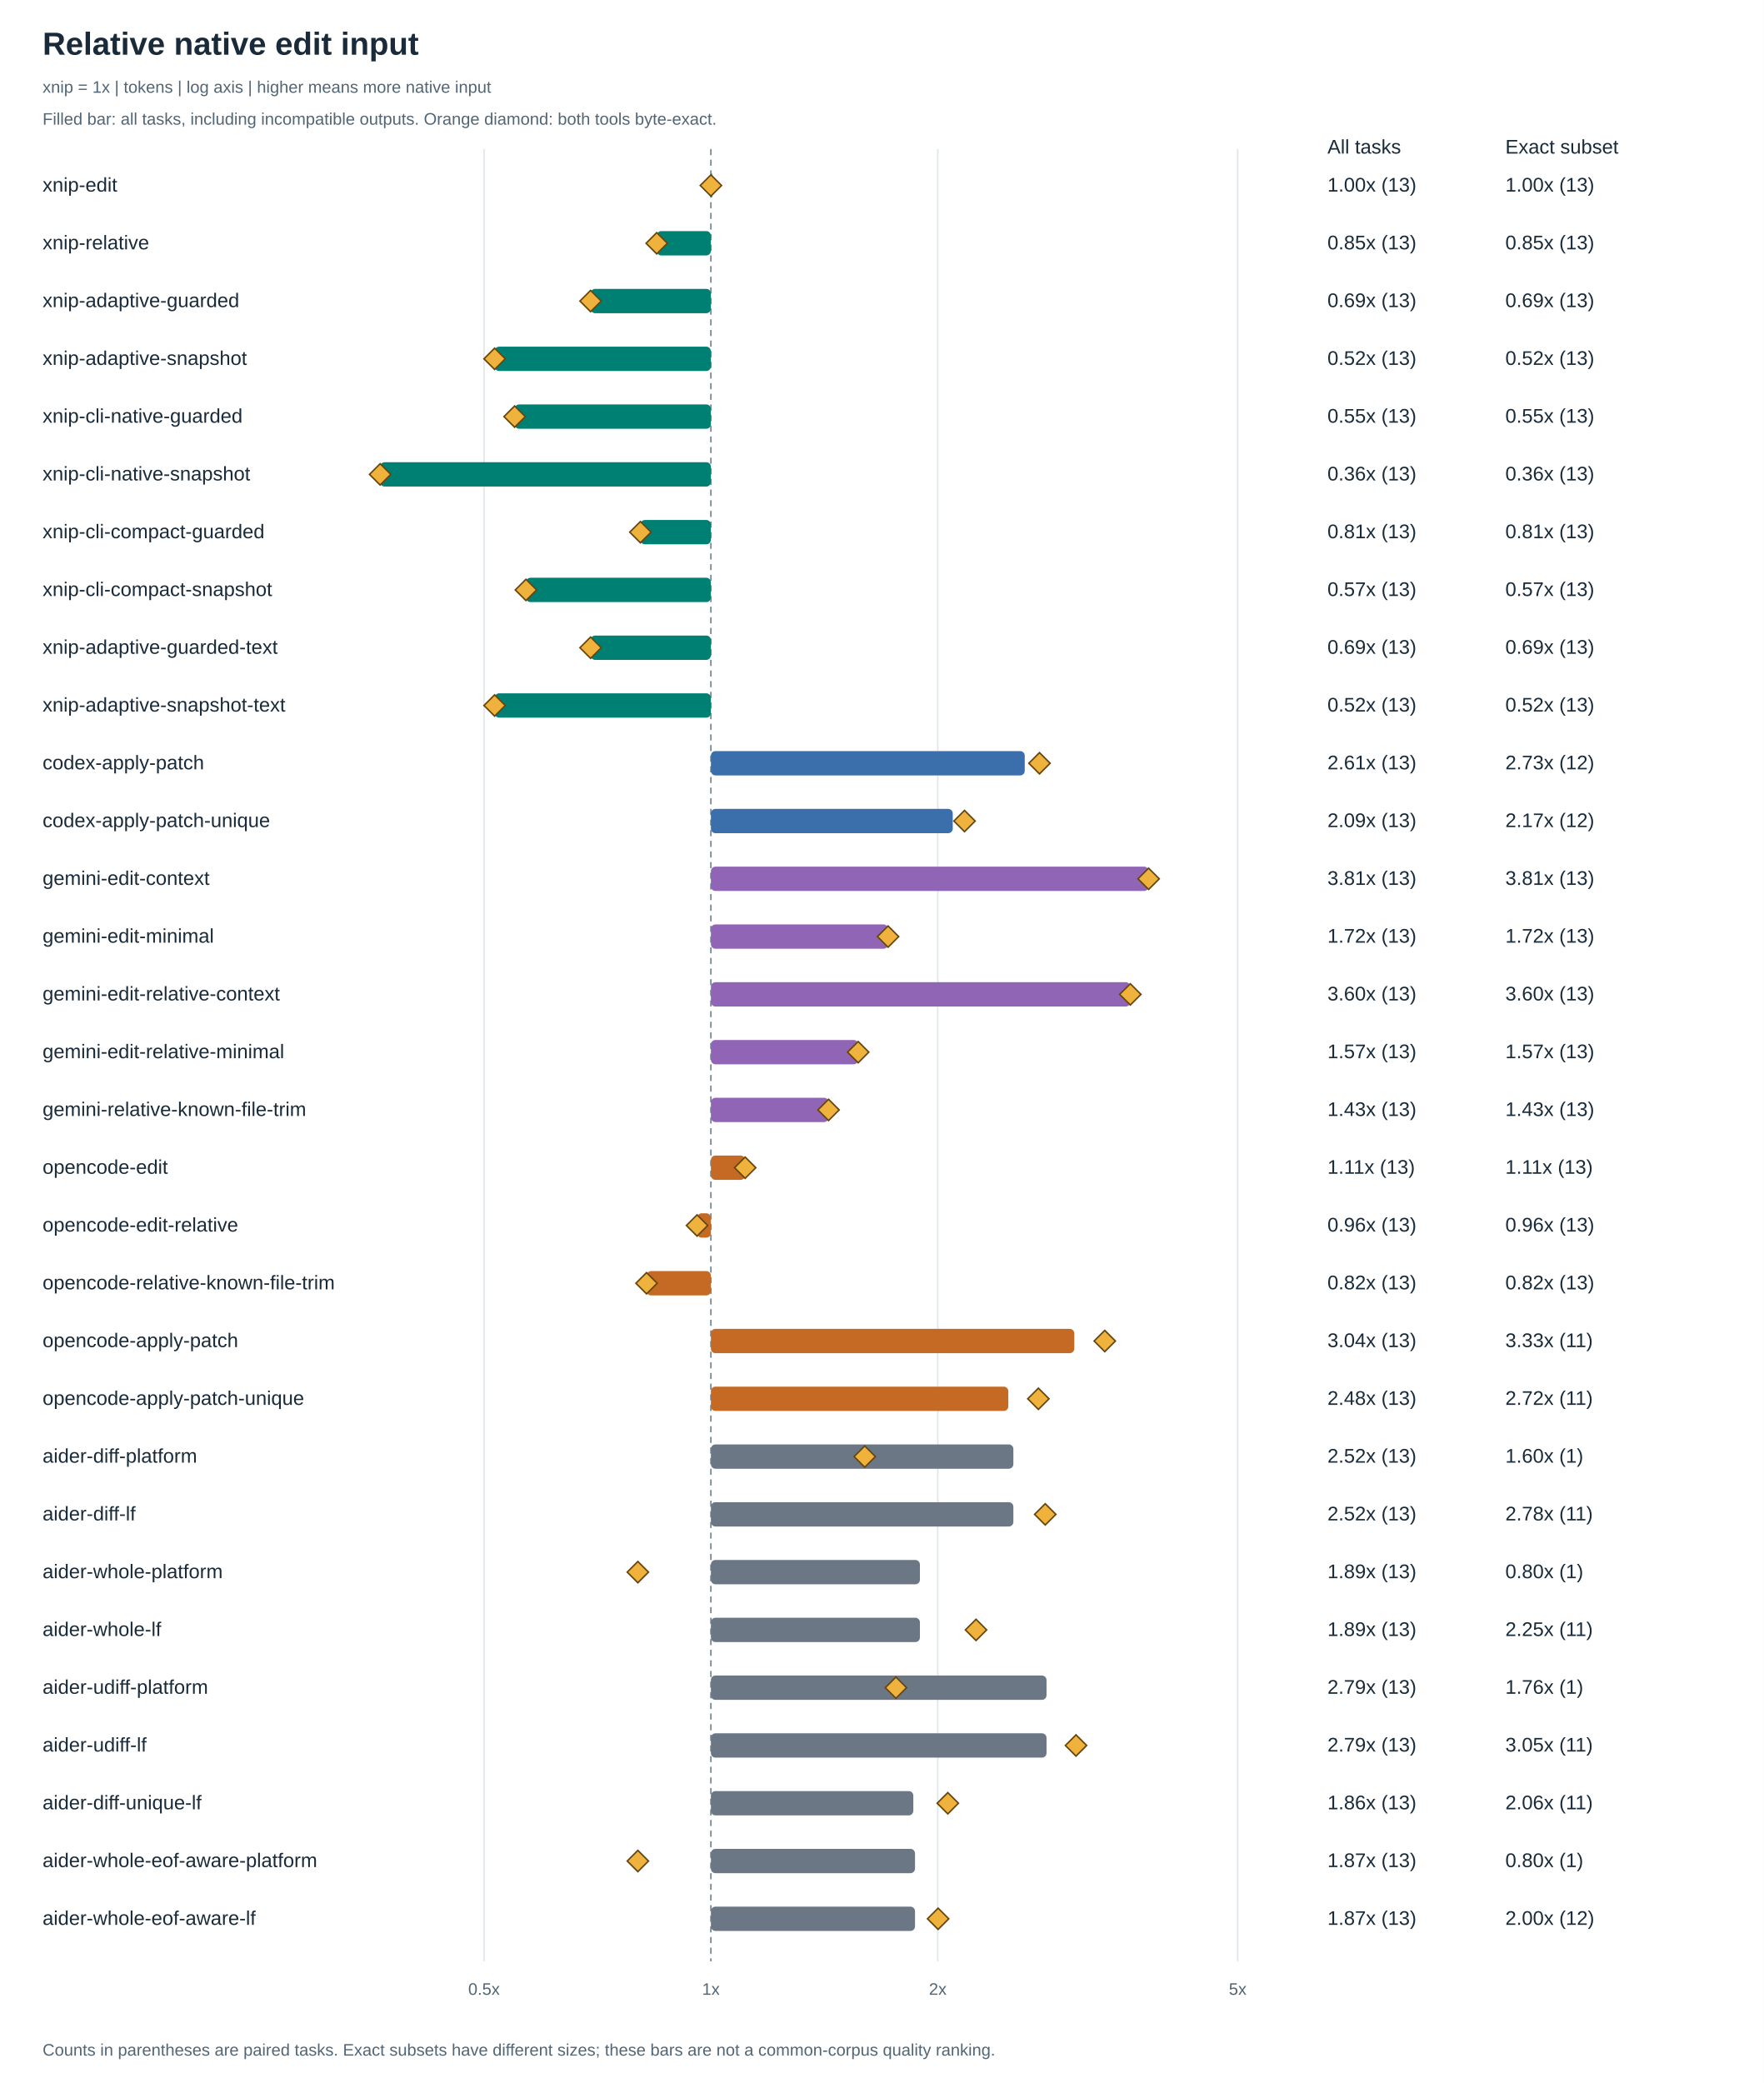
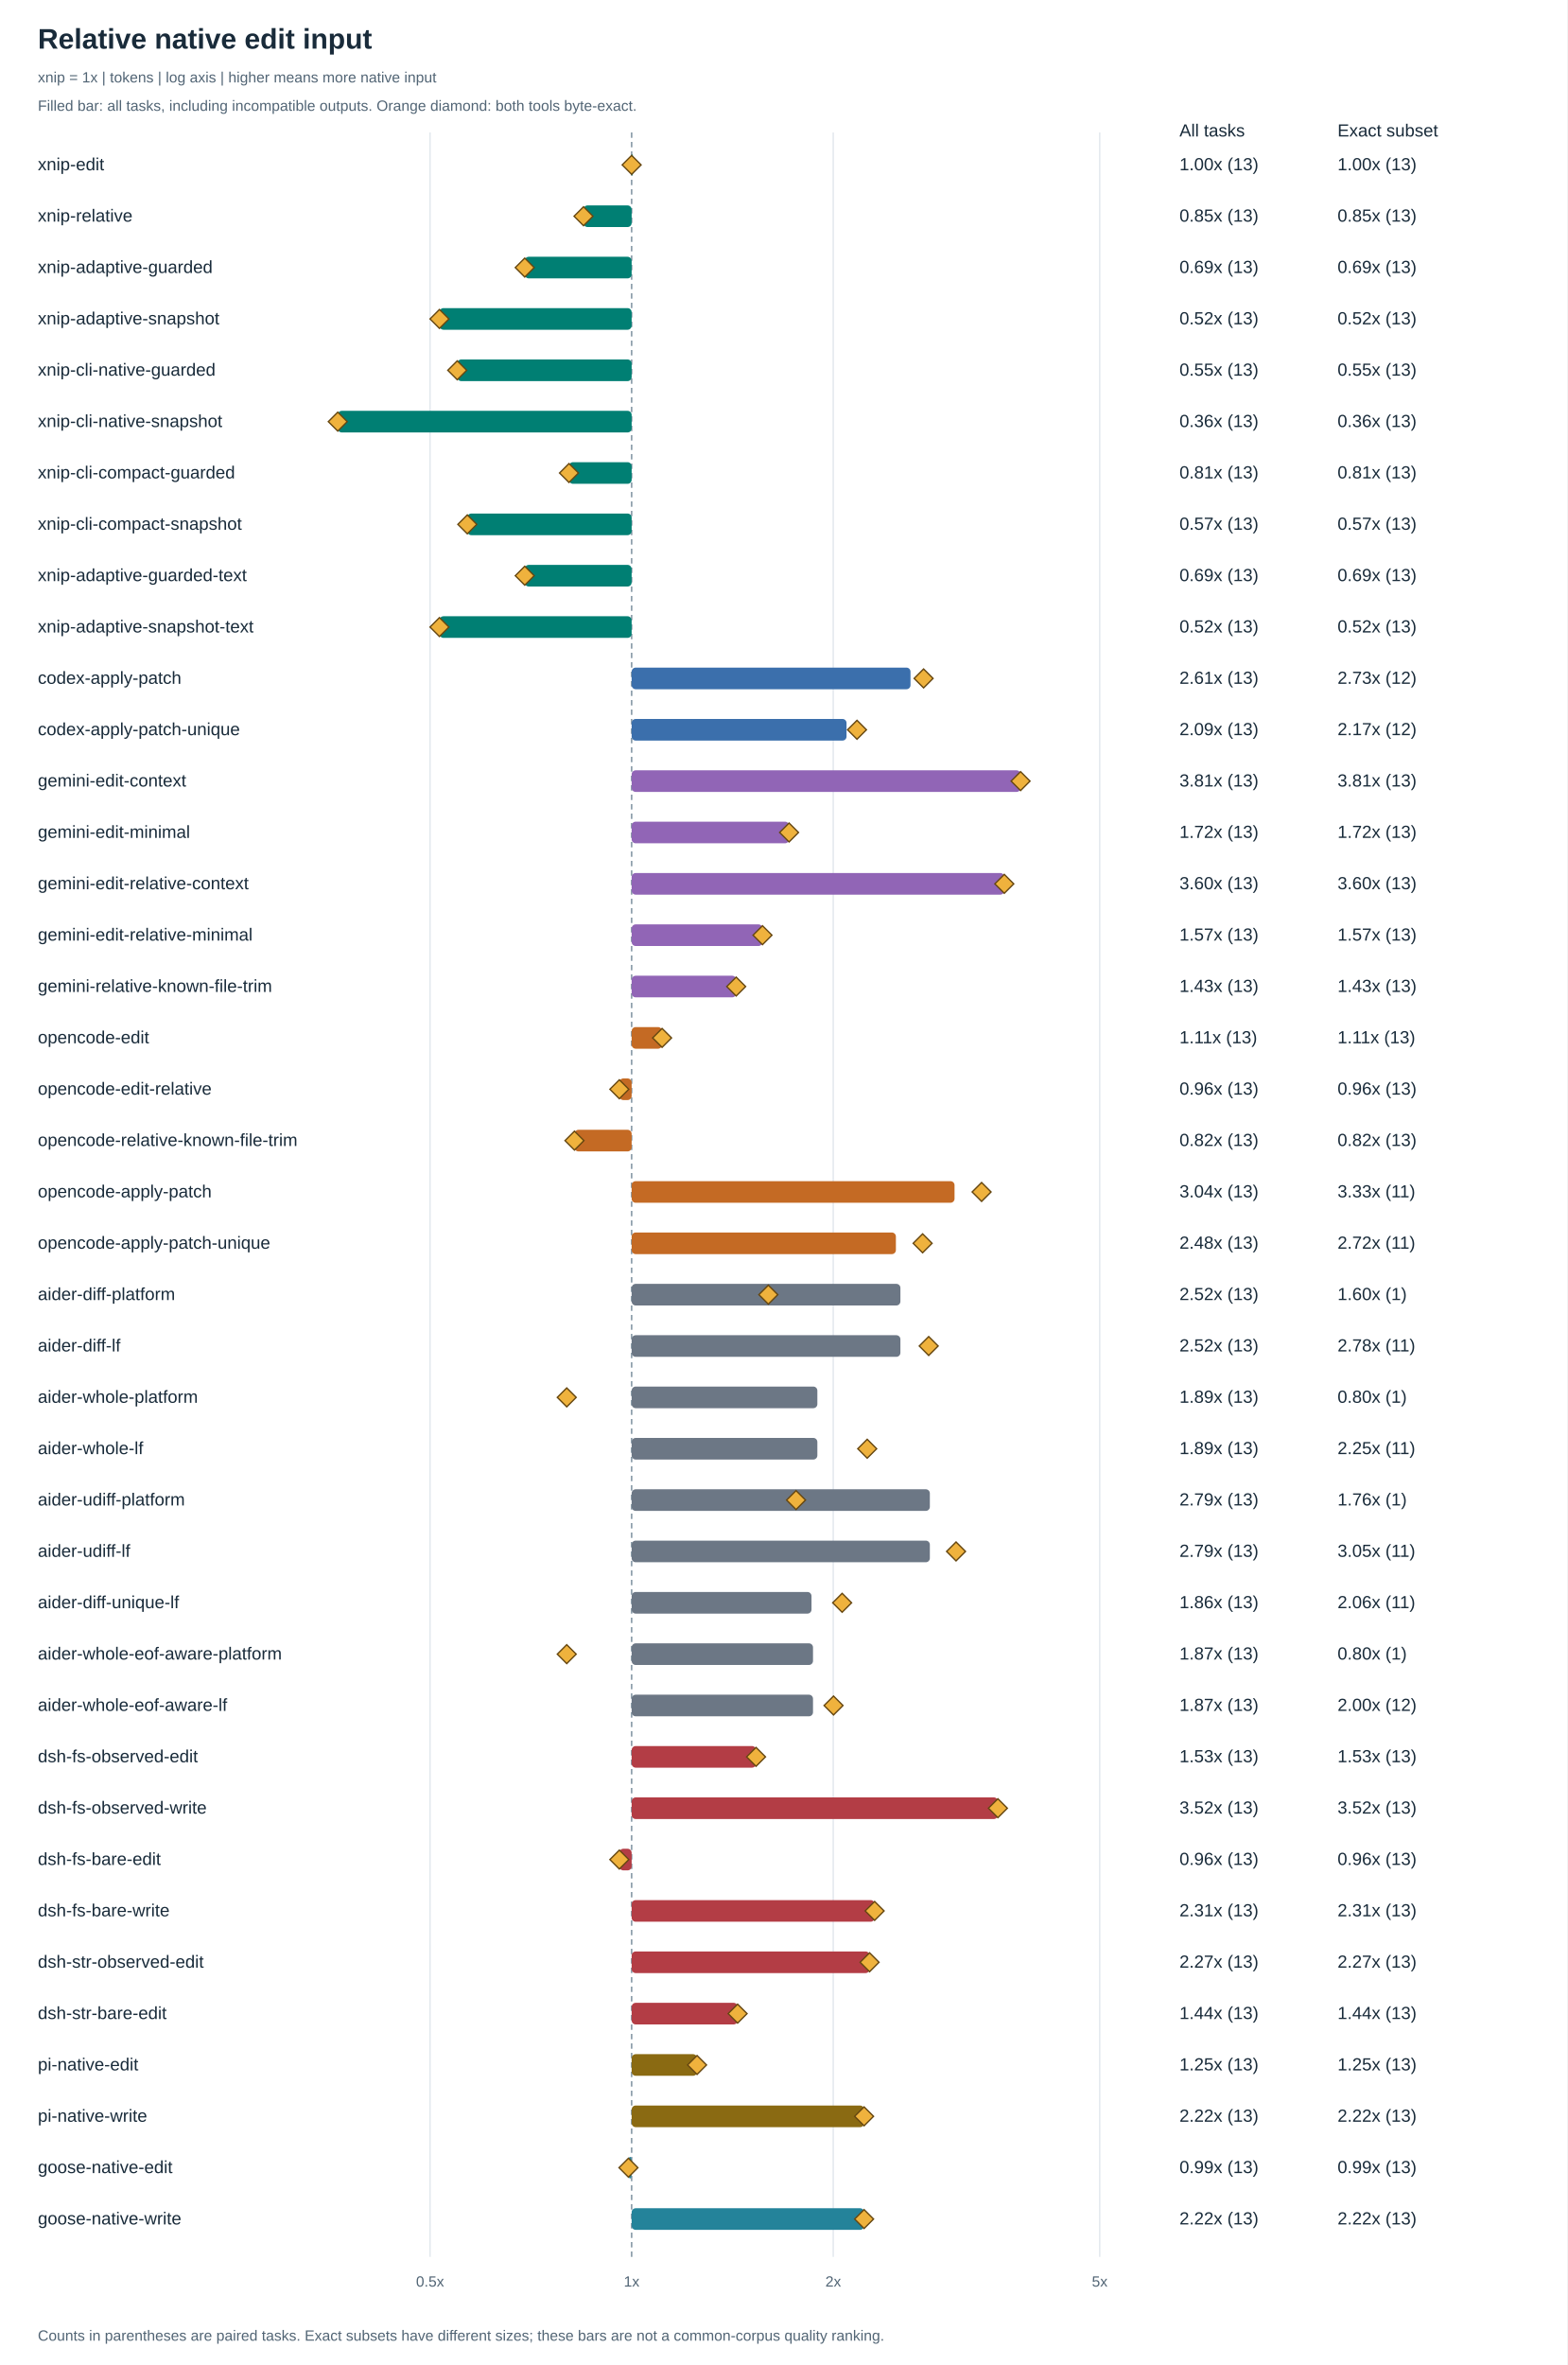
- <svg xmlns="http://www.w3.org/2000/svg" width="1160" height="1370" viewBox="0 0 1160 1370" role="img" aria-labelledby="title desc">
+ <svg xmlns="http://www.w3.org/2000/svg" width="1160" height="1750" viewBox="0 0 1160 1750" role="img" aria-labelledby="title desc">
  <style>text{font-family:Segoe UI,Arial,sans-serif;fill:#192b3a;font-size:13px}.small{font-size:11px;fill:#526575}.title{font-size:21px;font-weight:600}.tick{fill:#dfe6eb;stroke:none}</style>
-   <rect width="1160" height="1370" fill="#fff" />
+   <rect width="1160" height="1750" fill="#fff" />
  <text x="28" y="36" class="title">Relative native edit input</text>
  <text x="28.00" y="61.00" class="small" text-anchor="start">xnip = 1x | tokens | log axis | higher means more native input</text>
  <text x="28.00" y="82.00" class="small" text-anchor="start">Filled bar: all tasks, including incompatible outputs. Orange diamond: both tools byte-exact.</text>
  <text x="873.00" y="101.00" class="" text-anchor="start">All tasks</text>
  <text x="990.00" y="101.00" class="" text-anchor="start">Exact subset</text>
-   <line x1="318.32" y1="98" x2="318.32" y2="1290" stroke="#e1e7ed" stroke-dasharray="1 0" />
-   <text x="318.32" y="1312.00" class="small" text-anchor="middle">0.5x</text>
-   <line x1="467.53" y1="98" x2="467.53" y2="1290" stroke="#768b9a" stroke-dasharray="4 3" />
-   <text x="467.53" y="1312.00" class="small" text-anchor="middle">1x</text>
-   <line x1="616.74" y1="98" x2="616.74" y2="1290" stroke="#e1e7ed" stroke-dasharray="1 0" />
-   <text x="616.74" y="1312.00" class="small" text-anchor="middle">2x</text>
-   <line x1="813.99" y1="98" x2="813.99" y2="1290" stroke="#e1e7ed" stroke-dasharray="1 0" />
-   <text x="813.99" y="1312.00" class="small" text-anchor="middle">5x</text>
+   <line x1="318.32" y1="98" x2="318.32" y2="1670" stroke="#e1e7ed" stroke-dasharray="1 0" />
+   <text x="318.32" y="1692.00" class="small" text-anchor="middle">0.5x</text>
+   <line x1="467.53" y1="98" x2="467.53" y2="1670" stroke="#768b9a" stroke-dasharray="4 3" />
+   <text x="467.53" y="1692.00" class="small" text-anchor="middle">1x</text>
+   <line x1="616.74" y1="98" x2="616.74" y2="1670" stroke="#e1e7ed" stroke-dasharray="1 0" />
+   <text x="616.74" y="1692.00" class="small" text-anchor="middle">2x</text>
+   <line x1="813.99" y1="98" x2="813.99" y2="1670" stroke="#e1e7ed" stroke-dasharray="1 0" />
+   <text x="813.99" y="1692.00" class="small" text-anchor="middle">5x</text>
  <text x="28.00" y="126.00" class="" text-anchor="start">xnip-edit</text>
  <rect x="467.53" y="114" width="1.00" height="16" rx="3" fill="#007f73" />
  <path d="M 467.53 115 l 7 7 l -7 7 l -7 -7 Z" fill="#efb23d" stroke="#654610" />
  <text x="873.00" y="126.00" class="" text-anchor="start">1.00x (13)</text>
  <text x="990.00" y="126.00" class="" text-anchor="start">1.00x (13)</text>
  <text x="28.00" y="164.00" class="" text-anchor="start">xnip-relative</text>
  <rect x="431.90" y="152" width="35.63" height="16" rx="3" fill="#007f73" />
  <path d="M 431.90 153 l 7 7 l -7 7 l -7 -7 Z" fill="#efb23d" stroke="#654610" />
  <text x="873.00" y="164.00" class="" text-anchor="start">0.85x (13)</text>
  <text x="990.00" y="164.00" class="" text-anchor="start">0.85x (13)</text>
  <text x="28.00" y="202.00" class="" text-anchor="start">xnip-adaptive-guarded</text>
  <rect x="388.40" y="190" width="79.12" height="16" rx="3" fill="#007f73" />
  <path d="M 388.40 191 l 7 7 l -7 7 l -7 -7 Z" fill="#efb23d" stroke="#654610" />
  <text x="873.00" y="202.00" class="" text-anchor="start">0.69x (13)</text>
  <text x="990.00" y="202.00" class="" text-anchor="start">0.69x (13)</text>
  <text x="28.00" y="240.00" class="" text-anchor="start">xnip-adaptive-snapshot</text>
  <rect x="325.28" y="228" width="142.24" height="16" rx="3" fill="#007f73" />
  <path d="M 325.28 229 l 7 7 l -7 7 l -7 -7 Z" fill="#efb23d" stroke="#654610" />
  <text x="873.00" y="240.00" class="" text-anchor="start">0.52x (13)</text>
  <text x="990.00" y="240.00" class="" text-anchor="start">0.52x (13)</text>
  <text x="28.00" y="278.00" class="" text-anchor="start">xnip-cli-native-guarded</text>
  <rect x="338.44" y="266" width="129.09" height="16" rx="3" fill="#007f73" />
  <path d="M 338.44 267 l 7 7 l -7 7 l -7 -7 Z" fill="#efb23d" stroke="#654610" />
  <text x="873.00" y="278.00" class="" text-anchor="start">0.55x (13)</text>
  <text x="990.00" y="278.00" class="" text-anchor="start">0.55x (13)</text>
  <text x="28.00" y="316.00" class="" text-anchor="start">xnip-cli-native-snapshot</text>
  <rect x="250.00" y="304" width="217.53" height="16" rx="3" fill="#007f73" />
  <path d="M 250.00 305 l 7 7 l -7 7 l -7 -7 Z" fill="#efb23d" stroke="#654610" />
  <text x="873.00" y="316.00" class="" text-anchor="start">0.36x (13)</text>
  <text x="990.00" y="316.00" class="" text-anchor="start">0.36x (13)</text>
  <text x="28.00" y="354.00" class="" text-anchor="start">xnip-cli-compact-guarded</text>
  <rect x="421.16" y="342" width="46.37" height="16" rx="3" fill="#007f73" />
  <path d="M 421.16 343 l 7 7 l -7 7 l -7 -7 Z" fill="#efb23d" stroke="#654610" />
  <text x="873.00" y="354.00" class="" text-anchor="start">0.81x (13)</text>
  <text x="990.00" y="354.00" class="" text-anchor="start">0.81x (13)</text>
  <text x="28.00" y="392.00" class="" text-anchor="start">xnip-cli-compact-snapshot</text>
  <rect x="345.89" y="380" width="121.64" height="16" rx="3" fill="#007f73" />
  <path d="M 345.89 381 l 7 7 l -7 7 l -7 -7 Z" fill="#efb23d" stroke="#654610" />
  <text x="873.00" y="392.00" class="" text-anchor="start">0.57x (13)</text>
  <text x="990.00" y="392.00" class="" text-anchor="start">0.57x (13)</text>
  <text x="28.00" y="430.00" class="" text-anchor="start">xnip-adaptive-guarded-text</text>
  <rect x="388.40" y="418" width="79.12" height="16" rx="3" fill="#007f73" />
  <path d="M 388.40 419 l 7 7 l -7 7 l -7 -7 Z" fill="#efb23d" stroke="#654610" />
  <text x="873.00" y="430.00" class="" text-anchor="start">0.69x (13)</text>
  <text x="990.00" y="430.00" class="" text-anchor="start">0.69x (13)</text>
  <text x="28.00" y="468.00" class="" text-anchor="start">xnip-adaptive-snapshot-text</text>
  <rect x="325.28" y="456" width="142.24" height="16" rx="3" fill="#007f73" />
  <path d="M 325.28 457 l 7 7 l -7 7 l -7 -7 Z" fill="#efb23d" stroke="#654610" />
  <text x="873.00" y="468.00" class="" text-anchor="start">0.52x (13)</text>
  <text x="990.00" y="468.00" class="" text-anchor="start">0.52x (13)</text>
  <text x="28.00" y="506.00" class="" text-anchor="start">codex-apply-patch</text>
  <rect x="467.53" y="494" width="206.41" height="16" rx="3" fill="#3b6fac" />
  <path d="M 683.63 495 l 7 7 l -7 7 l -7 -7 Z" fill="#efb23d" stroke="#654610" />
  <text x="873.00" y="506.00" class="" text-anchor="start">2.61x (13)</text>
  <text x="990.00" y="506.00" class="" text-anchor="start">2.73x (12)</text>
  <text x="28.00" y="544.00" class="" text-anchor="start">codex-apply-patch-unique</text>
  <rect x="467.53" y="532" width="159.06" height="16" rx="3" fill="#3b6fac" />
  <path d="M 634.33 533 l 7 7 l -7 7 l -7 -7 Z" fill="#efb23d" stroke="#654610" />
  <text x="873.00" y="544.00" class="" text-anchor="start">2.09x (13)</text>
  <text x="990.00" y="544.00" class="" text-anchor="start">2.17x (12)</text>
  <text x="28.00" y="582.00" class="" text-anchor="start">gemini-edit-context</text>
  <rect x="467.53" y="570" width="287.87" height="16" rx="3" fill="#9165b6" />
  <path d="M 755.40 571 l 7 7 l -7 7 l -7 -7 Z" fill="#efb23d" stroke="#654610" />
  <text x="873.00" y="582.00" class="" text-anchor="start">3.81x (13)</text>
  <text x="990.00" y="582.00" class="" text-anchor="start">3.81x (13)</text>
  <text x="28.00" y="620.00" class="" text-anchor="start">gemini-edit-minimal</text>
  <rect x="467.53" y="608" width="116.51" height="16" rx="3" fill="#9165b6" />
  <path d="M 584.04 609 l 7 7 l -7 7 l -7 -7 Z" fill="#efb23d" stroke="#654610" />
  <text x="873.00" y="620.00" class="" text-anchor="start">1.72x (13)</text>
  <text x="990.00" y="620.00" class="" text-anchor="start">1.72x (13)</text>
  <text x="28.00" y="658.00" class="" text-anchor="start">gemini-edit-relative-context</text>
  <rect x="467.53" y="646" width="275.83" height="16" rx="3" fill="#9165b6" />
  <path d="M 743.36 647 l 7 7 l -7 7 l -7 -7 Z" fill="#efb23d" stroke="#654610" />
  <text x="873.00" y="658.00" class="" text-anchor="start">3.60x (13)</text>
  <text x="990.00" y="658.00" class="" text-anchor="start">3.60x (13)</text>
  <text x="28.00" y="696.00" class="" text-anchor="start">gemini-edit-relative-minimal</text>
  <rect x="467.53" y="684" width="96.86" height="16" rx="3" fill="#9165b6" />
  <path d="M 564.38 685 l 7 7 l -7 7 l -7 -7 Z" fill="#efb23d" stroke="#654610" />
  <text x="873.00" y="696.00" class="" text-anchor="start">1.57x (13)</text>
  <text x="990.00" y="696.00" class="" text-anchor="start">1.57x (13)</text>
  <text x="28.00" y="734.00" class="" text-anchor="start">gemini-relative-known-file-trim</text>
  <rect x="467.53" y="722" width="77.37" height="16" rx="3" fill="#9165b6" />
  <path d="M 544.90 723 l 7 7 l -7 7 l -7 -7 Z" fill="#efb23d" stroke="#654610" />
  <text x="873.00" y="734.00" class="" text-anchor="start">1.43x (13)</text>
  <text x="990.00" y="734.00" class="" text-anchor="start">1.43x (13)</text>
  <text x="28.00" y="772.00" class="" text-anchor="start">opencode-edit</text>
  <rect x="467.53" y="760" width="22.54" height="16" rx="3" fill="#c46a24" />
  <path d="M 490.06 761 l 7 7 l -7 7 l -7 -7 Z" fill="#efb23d" stroke="#654610" />
  <text x="873.00" y="772.00" class="" text-anchor="start">1.11x (13)</text>
  <text x="990.00" y="772.00" class="" text-anchor="start">1.11x (13)</text>
  <text x="28.00" y="810.00" class="" text-anchor="start">opencode-edit-relative</text>
  <rect x="458.42" y="798" width="9.11" height="16" rx="3" fill="#c46a24" />
  <path d="M 458.42 799 l 7 7 l -7 7 l -7 -7 Z" fill="#efb23d" stroke="#654610" />
  <text x="873.00" y="810.00" class="" text-anchor="start">0.96x (13)</text>
  <text x="990.00" y="810.00" class="" text-anchor="start">0.96x (13)</text>
  <text x="28.00" y="848.00" class="" text-anchor="start">opencode-relative-known-file-trim</text>
  <rect x="425.20" y="836" width="42.33" height="16" rx="3" fill="#c46a24" />
  <path d="M 425.20 837 l 7 7 l -7 7 l -7 -7 Z" fill="#efb23d" stroke="#654610" />
  <text x="873.00" y="848.00" class="" text-anchor="start">0.82x (13)</text>
  <text x="990.00" y="848.00" class="" text-anchor="start">0.82x (13)</text>
  <text x="28.00" y="886.00" class="" text-anchor="start">opencode-apply-patch</text>
  <rect x="467.53" y="874" width="239.00" height="16" rx="3" fill="#c46a24" />
  <path d="M 726.56 875 l 7 7 l -7 7 l -7 -7 Z" fill="#efb23d" stroke="#654610" />
  <text x="873.00" y="886.00" class="" text-anchor="start">3.04x (13)</text>
  <text x="990.00" y="886.00" class="" text-anchor="start">3.33x (11)</text>
  <text x="28.00" y="924.00" class="" text-anchor="start">opencode-apply-patch-unique</text>
  <rect x="467.53" y="912" width="195.59" height="16" rx="3" fill="#c46a24" />
  <path d="M 682.90 913 l 7 7 l -7 7 l -7 -7 Z" fill="#efb23d" stroke="#654610" />
  <text x="873.00" y="924.00" class="" text-anchor="start">2.48x (13)</text>
  <text x="990.00" y="924.00" class="" text-anchor="start">2.72x (11)</text>
  <text x="28.00" y="962.00" class="" text-anchor="start">aider-diff-platform</text>
  <rect x="467.53" y="950" width="198.93" height="16" rx="3" fill="#6c7785" />
  <path d="M 568.70 951 l 7 7 l -7 7 l -7 -7 Z" fill="#efb23d" stroke="#654610" />
  <text x="873.00" y="962.00" class="" text-anchor="start">2.52x (13)</text>
  <text x="990.00" y="962.00" class="" text-anchor="start">1.60x (1)</text>
  <text x="28.00" y="1000.00" class="" text-anchor="start">aider-diff-lf</text>
  <rect x="467.53" y="988" width="198.93" height="16" rx="3" fill="#6c7785" />
  <path d="M 687.41 989 l 7 7 l -7 7 l -7 -7 Z" fill="#efb23d" stroke="#654610" />
  <text x="873.00" y="1000.00" class="" text-anchor="start">2.52x (13)</text>
  <text x="990.00" y="1000.00" class="" text-anchor="start">2.78x (11)</text>
  <text x="28.00" y="1038.00" class="" text-anchor="start">aider-whole-platform</text>
  <rect x="467.53" y="1026" width="137.46" height="16" rx="3" fill="#6c7785" />
  <path d="M 419.49 1027 l 7 7 l -7 7 l -7 -7 Z" fill="#efb23d" stroke="#654610" />
  <text x="873.00" y="1038.00" class="" text-anchor="start">1.89x (13)</text>
  <text x="990.00" y="1038.00" class="" text-anchor="start">0.80x (1)</text>
  <text x="28.00" y="1076.00" class="" text-anchor="start">aider-whole-lf</text>
  <rect x="467.53" y="1064" width="137.46" height="16" rx="3" fill="#6c7785" />
  <path d="M 641.89 1065 l 7 7 l -7 7 l -7 -7 Z" fill="#efb23d" stroke="#654610" />
  <text x="873.00" y="1076.00" class="" text-anchor="start">1.89x (13)</text>
  <text x="990.00" y="1076.00" class="" text-anchor="start">2.25x (11)</text>
  <text x="28.00" y="1114.00" class="" text-anchor="start">aider-udiff-platform</text>
  <rect x="467.53" y="1102" width="220.73" height="16" rx="3" fill="#6c7785" />
  <path d="M 589.22 1103 l 7 7 l -7 7 l -7 -7 Z" fill="#efb23d" stroke="#654610" />
  <text x="873.00" y="1114.00" class="" text-anchor="start">2.79x (13)</text>
  <text x="990.00" y="1114.00" class="" text-anchor="start">1.76x (1)</text>
  <text x="28.00" y="1152.00" class="" text-anchor="start">aider-udiff-lf</text>
  <rect x="467.53" y="1140" width="220.73" height="16" rx="3" fill="#6c7785" />
  <path d="M 707.65 1141 l 7 7 l -7 7 l -7 -7 Z" fill="#efb23d" stroke="#654610" />
  <text x="873.00" y="1152.00" class="" text-anchor="start">2.79x (13)</text>
  <text x="990.00" y="1152.00" class="" text-anchor="start">3.05x (11)</text>
  <text x="28.00" y="1190.00" class="" text-anchor="start">aider-diff-unique-lf</text>
  <rect x="467.53" y="1178" width="133.13" height="16" rx="3" fill="#6c7785" />
  <path d="M 623.33 1179 l 7 7 l -7 7 l -7 -7 Z" fill="#efb23d" stroke="#654610" />
  <text x="873.00" y="1190.00" class="" text-anchor="start">1.86x (13)</text>
  <text x="990.00" y="1190.00" class="" text-anchor="start">2.06x (11)</text>
  <text x="28.00" y="1228.00" class="" text-anchor="start">aider-whole-eof-aware-platform</text>
  <rect x="467.53" y="1216" width="134.24" height="16" rx="3" fill="#6c7785" />
  <path d="M 419.49 1217 l 7 7 l -7 7 l -7 -7 Z" fill="#efb23d" stroke="#654610" />
  <text x="873.00" y="1228.00" class="" text-anchor="start">1.87x (13)</text>
  <text x="990.00" y="1228.00" class="" text-anchor="start">0.80x (1)</text>
  <text x="28.00" y="1266.00" class="" text-anchor="start">aider-whole-eof-aware-lf</text>
  <rect x="467.53" y="1254" width="134.24" height="16" rx="3" fill="#6c7785" />
  <path d="M 616.96 1255 l 7 7 l -7 7 l -7 -7 Z" fill="#efb23d" stroke="#654610" />
  <text x="873.00" y="1266.00" class="" text-anchor="start">1.87x (13)</text>
  <text x="990.00" y="1266.00" class="" text-anchor="start">2.00x (12)</text>
-   <text x="28.00" y="1352.00" class="small" text-anchor="start">Counts in parentheses are paired tasks. Exact subsets have different sizes; these bars are not a common-corpus quality ranking.</text>
+   <text x="28.00" y="1304.00" class="" text-anchor="start">dsh-fs-observed-edit</text>
+   <rect x="467.53" y="1292" width="92.07" height="16" rx="3" fill="#b33d45" />
+   <path d="M 559.60 1293 l 7 7 l -7 7 l -7 -7 Z" fill="#efb23d" stroke="#654610" />
+   <text x="873.00" y="1304.00" class="" text-anchor="start">1.53x (13)</text>
+   <text x="990.00" y="1304.00" class="" text-anchor="start">1.53x (13)</text>
+   <text x="28.00" y="1342.00" class="" text-anchor="start">dsh-fs-observed-write</text>
+   <rect x="467.53" y="1330" width="271.09" height="16" rx="3" fill="#b33d45" />
+   <path d="M 738.62 1331 l 7 7 l -7 7 l -7 -7 Z" fill="#efb23d" stroke="#654610" />
+   <text x="873.00" y="1342.00" class="" text-anchor="start">3.52x (13)</text>
+   <text x="990.00" y="1342.00" class="" text-anchor="start">3.52x (13)</text>
+   <text x="28.00" y="1380.00" class="" text-anchor="start">dsh-fs-bare-edit</text>
+   <rect x="458.42" y="1368" width="9.11" height="16" rx="3" fill="#b33d45" />
+   <path d="M 458.42 1369 l 7 7 l -7 7 l -7 -7 Z" fill="#efb23d" stroke="#654610" />
+   <text x="873.00" y="1380.00" class="" text-anchor="start">0.96x (13)</text>
+   <text x="990.00" y="1380.00" class="" text-anchor="start">0.96x (13)</text>
+   <text x="28.00" y="1418.00" class="" text-anchor="start">dsh-fs-bare-write</text>
+   <rect x="467.53" y="1406" width="179.87" height="16" rx="3" fill="#b33d45" />
+   <path d="M 647.39 1407 l 7 7 l -7 7 l -7 -7 Z" fill="#efb23d" stroke="#654610" />
+   <text x="873.00" y="1418.00" class="" text-anchor="start">2.31x (13)</text>
+   <text x="990.00" y="1418.00" class="" text-anchor="start">2.31x (13)</text>
+   <text x="28.00" y="1456.00" class="" text-anchor="start">dsh-str-observed-edit</text>
+   <rect x="467.53" y="1444" width="176.11" height="16" rx="3" fill="#b33d45" />
+   <path d="M 643.64 1445 l 7 7 l -7 7 l -7 -7 Z" fill="#efb23d" stroke="#654610" />
+   <text x="873.00" y="1456.00" class="" text-anchor="start">2.27x (13)</text>
+   <text x="990.00" y="1456.00" class="" text-anchor="start">2.27x (13)</text>
+   <text x="28.00" y="1494.00" class="" text-anchor="start">dsh-str-bare-edit</text>
+   <rect x="467.53" y="1482" width="78.44" height="16" rx="3" fill="#b33d45" />
+   <path d="M 545.97 1483 l 7 7 l -7 7 l -7 -7 Z" fill="#efb23d" stroke="#654610" />
+   <text x="873.00" y="1494.00" class="" text-anchor="start">1.44x (13)</text>
+   <text x="990.00" y="1494.00" class="" text-anchor="start">1.44x (13)</text>
+   <text x="28.00" y="1532.00" class="" text-anchor="start">pi-native-edit</text>
+   <rect x="467.53" y="1520" width="48.42" height="16" rx="3" fill="#8a6a12" />
+   <path d="M 515.95 1521 l 7 7 l -7 7 l -7 -7 Z" fill="#efb23d" stroke="#654610" />
+   <text x="873.00" y="1532.00" class="" text-anchor="start">1.25x (13)</text>
+   <text x="990.00" y="1532.00" class="" text-anchor="start">1.25x (13)</text>
+   <text x="28.00" y="1570.00" class="" text-anchor="start">pi-native-write</text>
+   <rect x="467.53" y="1558" width="172.06" height="16" rx="3" fill="#8a6a12" />
+   <path d="M 639.59 1559 l 7 7 l -7 7 l -7 -7 Z" fill="#efb23d" stroke="#654610" />
+   <text x="873.00" y="1570.00" class="" text-anchor="start">2.22x (13)</text>
+   <text x="990.00" y="1570.00" class="" text-anchor="start">2.22x (13)</text>
+   <text x="28.00" y="1608.00" class="" text-anchor="start">goose-native-edit</text>
+   <rect x="465.16" y="1596" width="2.37" height="16" rx="3" fill="#24839a" />
+   <path d="M 465.16 1597 l 7 7 l -7 7 l -7 -7 Z" fill="#efb23d" stroke="#654610" />
+   <text x="873.00" y="1608.00" class="" text-anchor="start">0.99x (13)</text>
+   <text x="990.00" y="1608.00" class="" text-anchor="start">0.99x (13)</text>
+   <text x="28.00" y="1646.00" class="" text-anchor="start">goose-native-write</text>
+   <rect x="467.53" y="1634" width="172.06" height="16" rx="3" fill="#24839a" />
+   <path d="M 639.59 1635 l 7 7 l -7 7 l -7 -7 Z" fill="#efb23d" stroke="#654610" />
+   <text x="873.00" y="1646.00" class="" text-anchor="start">2.22x (13)</text>
+   <text x="990.00" y="1646.00" class="" text-anchor="start">2.22x (13)</text>
+   <text x="28.00" y="1732.00" class="small" text-anchor="start">Counts in parentheses are paired tasks. Exact subsets have different sizes; these bars are not a common-corpus quality ranking.</text>
</svg>
